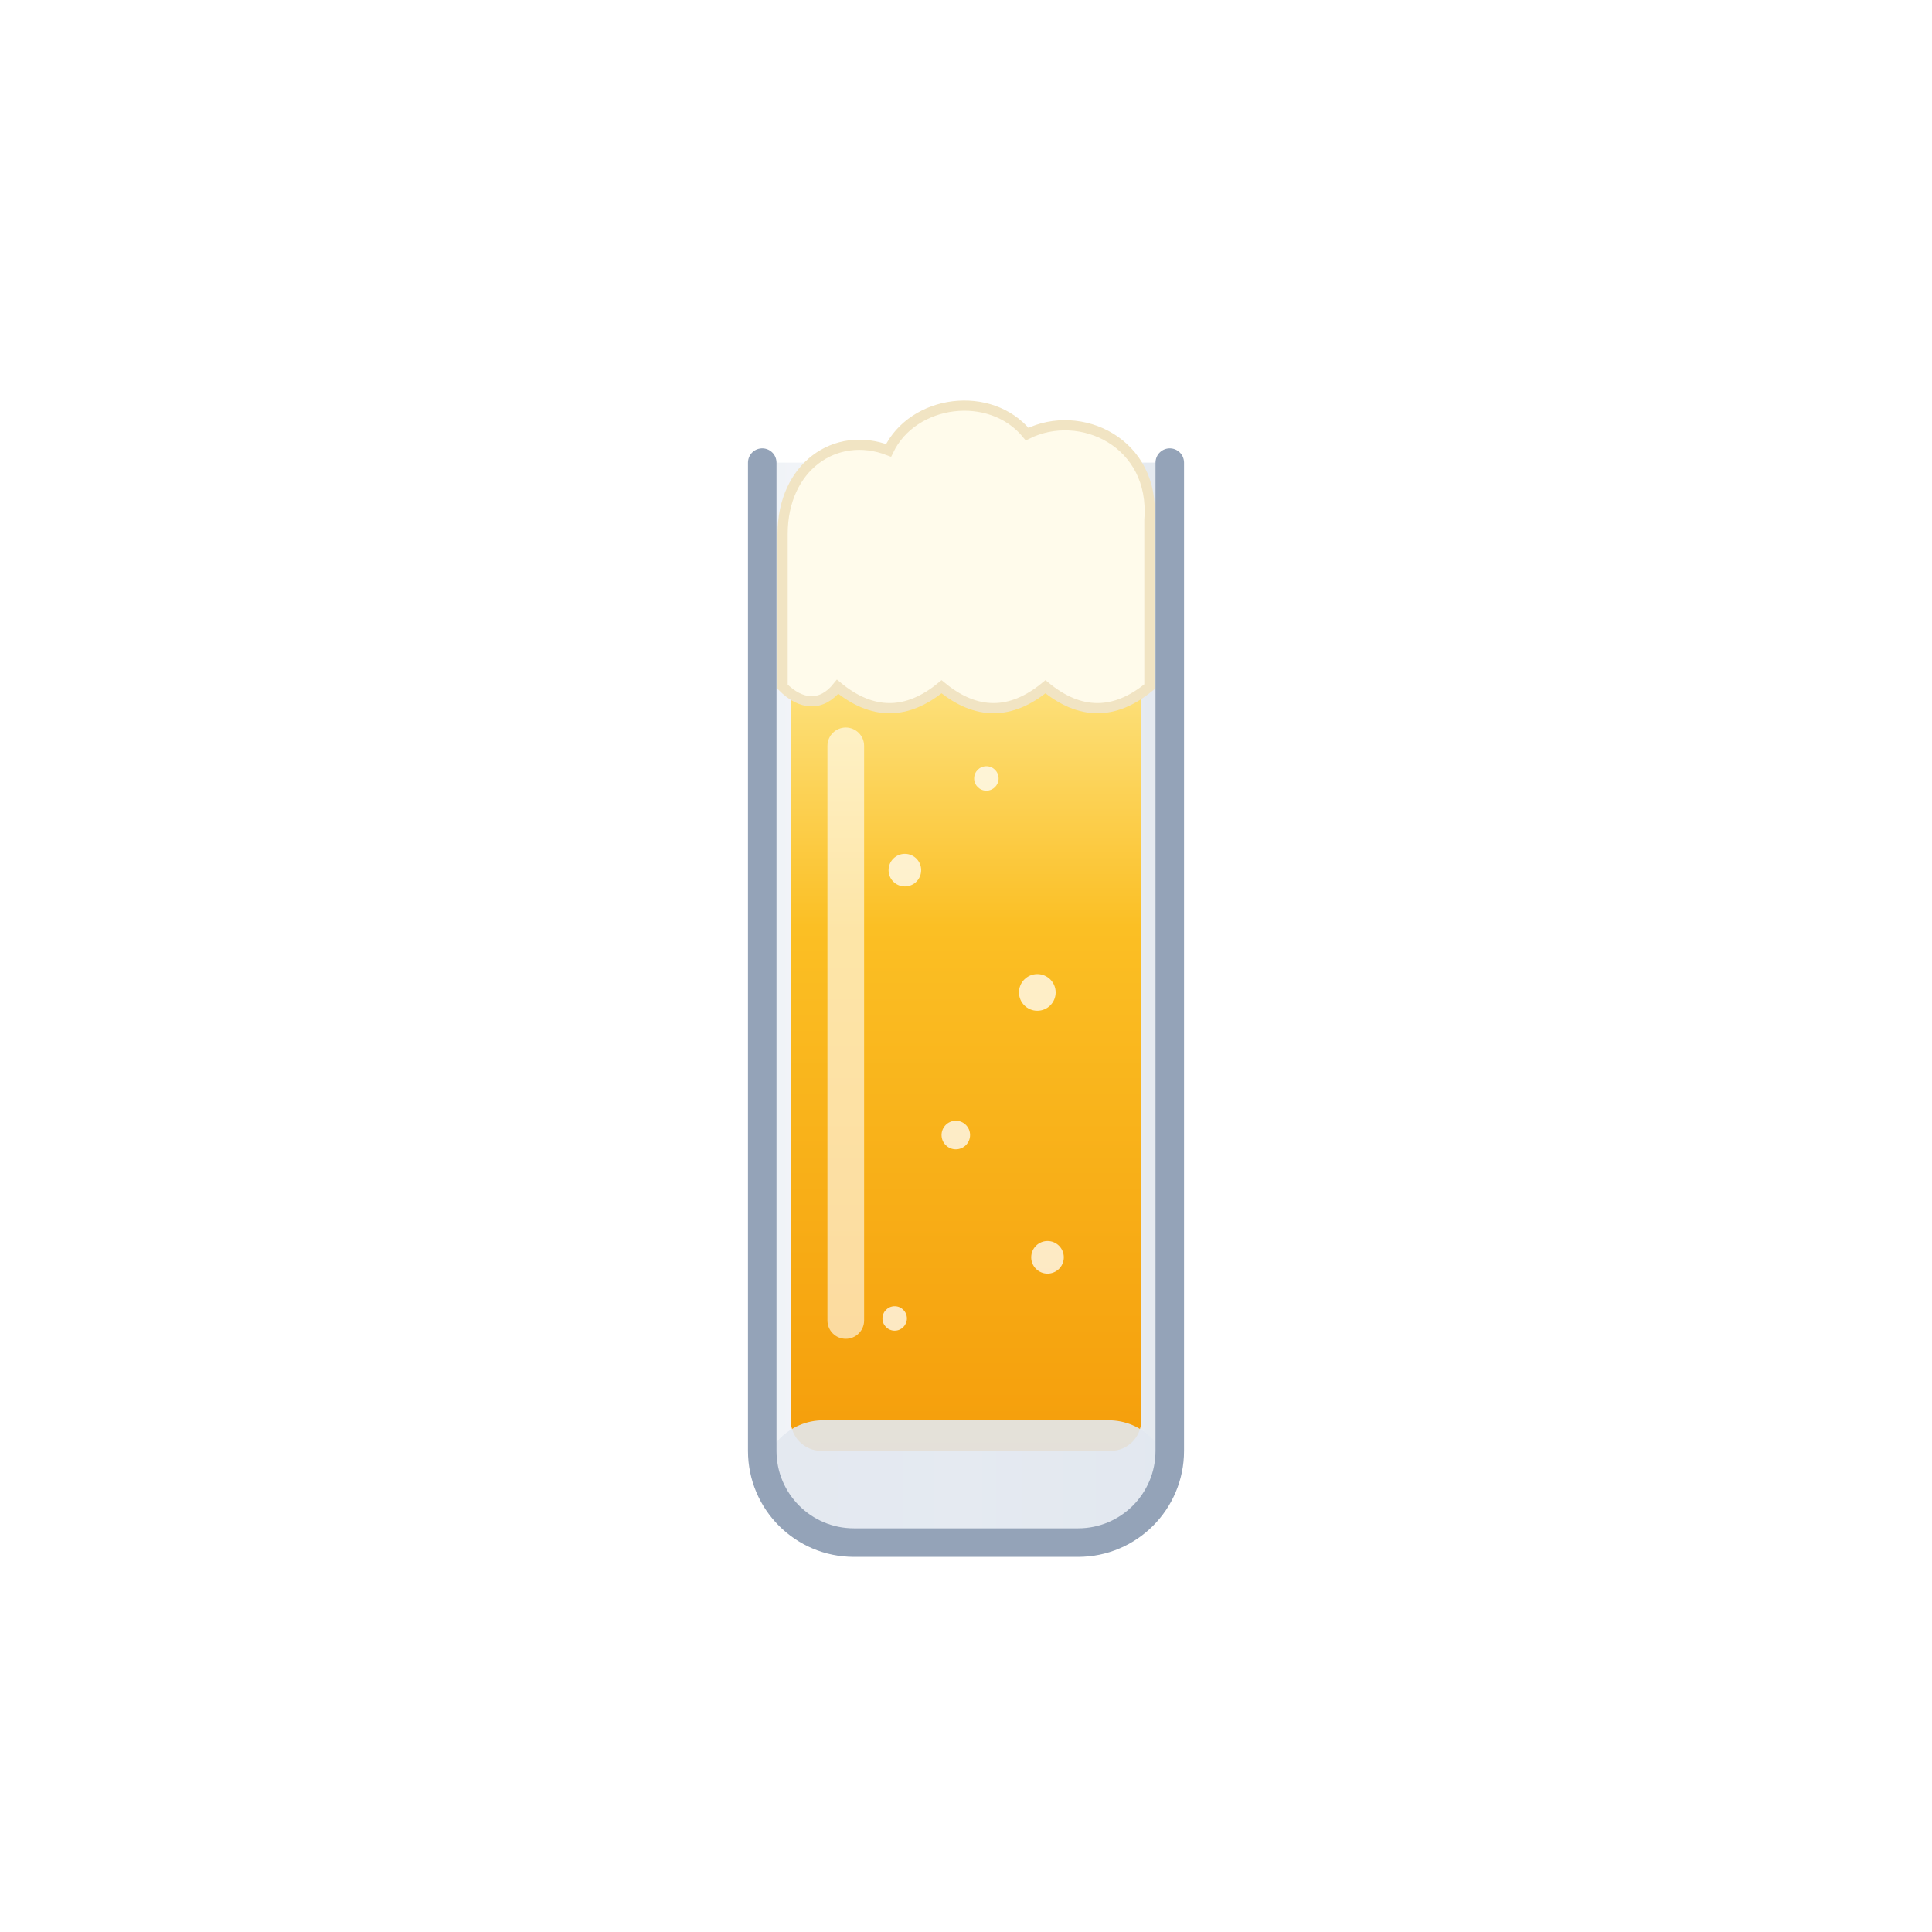
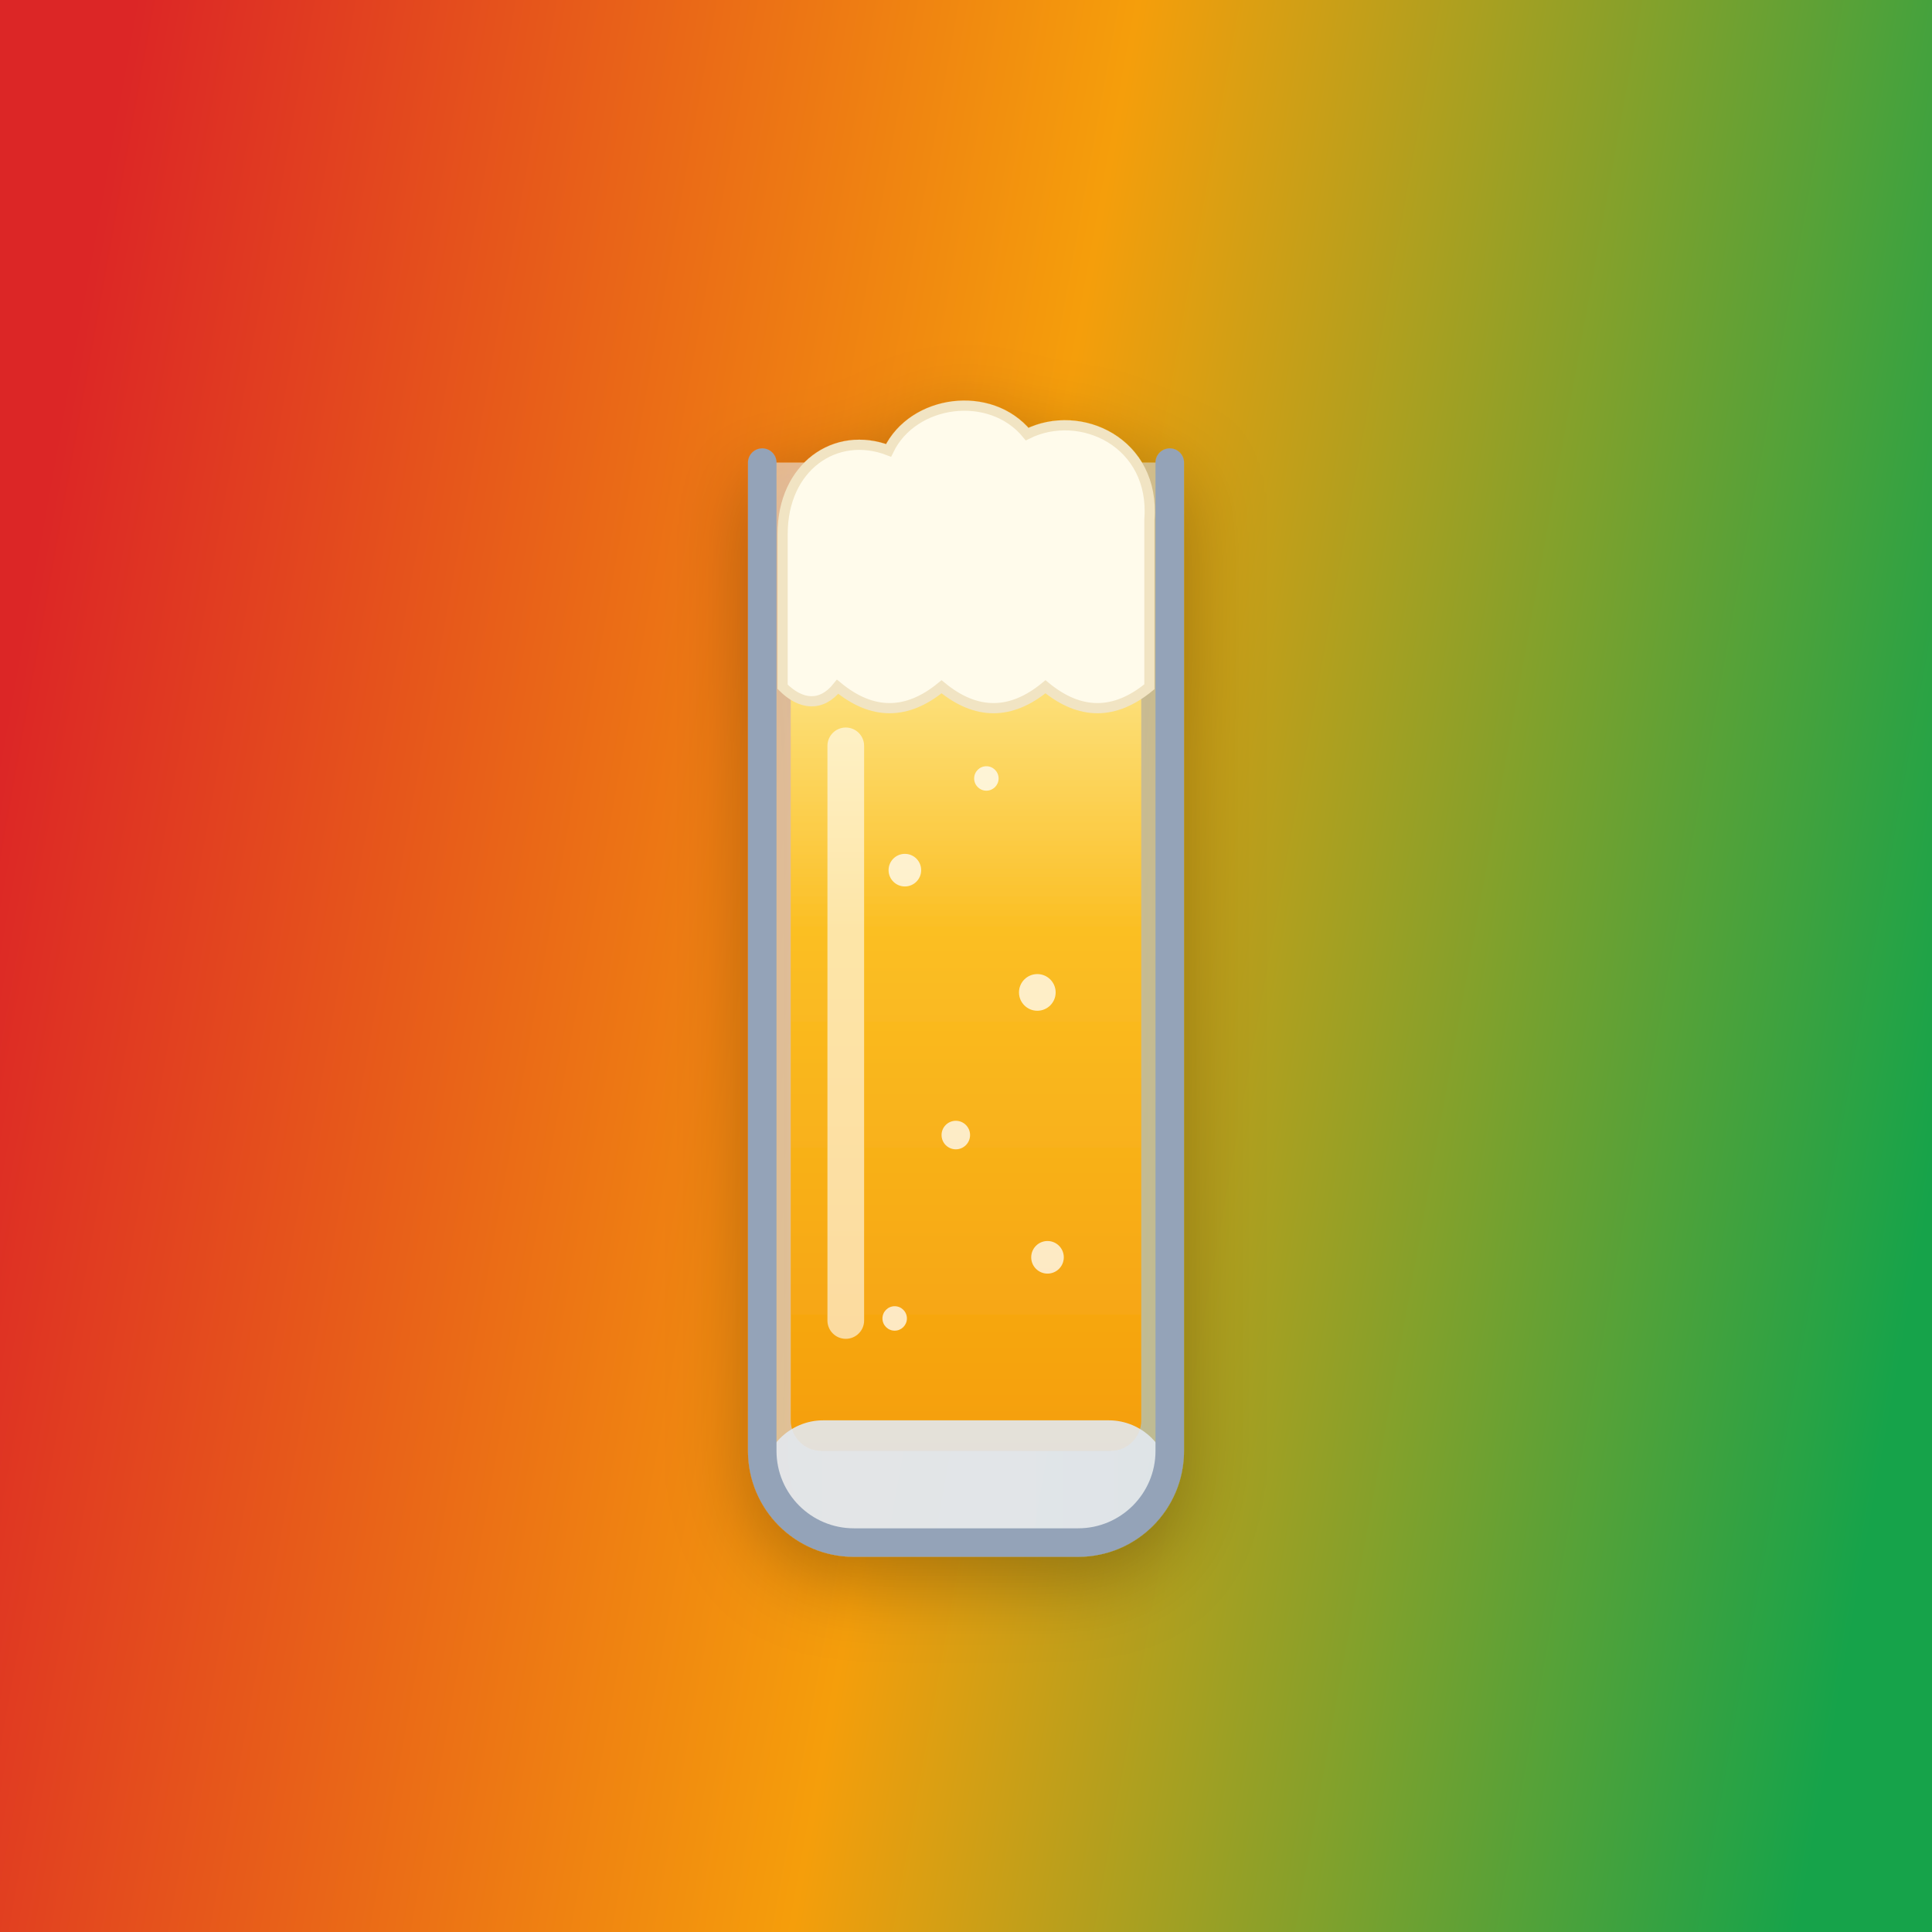
<svg xmlns="http://www.w3.org/2000/svg" viewBox="0 0 512 512">
  <defs>
    <linearGradient id="beer" x1="0" y1="0" x2="0" y2="1">
      <stop offset="0" stop-color="#fde68a" />
      <stop offset="0.35" stop-color="#fbbf24" />
      <stop offset="1" stop-color="#f59e0b" />
    </linearGradient>
    <linearGradient id="glass" x1="0" y1="0" x2="1" y2="0">
      <stop offset="0" stop-color="#e2e8f0" />
      <stop offset="0.5" stop-color="#f8fafc" />
      <stop offset="1" stop-color="#cbd5e1" />
    </linearGradient>
-     <linearGradient id="brand" x1="0" y1="0" x2="1" y2="1">
+     <linearGradient id="brand" x1="0" y1="0.41" x2="1" y2="0.59">
      <stop offset="0" stop-color="#dc2626" />
      <stop offset="0.5" stop-color="#f59e0b" />
      <stop offset="1" stop-color="#16a34a" />
    </linearGradient>
+     <filter id="shadow" x="-30%" y="-15%" width="160%" height="130%">
+       <feDropShadow dx="0" dy="6" stdDeviation="10" flood-color="#000" flood-opacity="0.28" />
+     </filter>
  </defs>
-   <rect width="512" height="512" fill="#ffffff" />
-   <g transform="translate(169.6 84.8) scale(5.4)">
-     <path d="M6 7h20v48.5a4.5 4.5 0 0 1-4.5 4.5h-11A4.5 4.5 0 0 1 6 55.5z" fill="url(#glass)" opacity="0.55" />
-     <rect x="7.4" y="16" width="17.2" height="39.5" rx="1.5" fill="url(#beer)" />
-     <g fill="#fff" opacity="0.75">
-       <circle cx="13" cy="27" r="0.8" />
-       <circle cx="19.5" cy="33" r="0.9" />
-       <circle cx="15.5" cy="40" r="0.7" />
-       <circle cx="20" cy="46" r="0.8" />
-       <circle cx="12.5" cy="49" r="0.6" />
-       <circle cx="17" cy="22.5" r="0.6" />
+   <rect width="512" height="512" fill="url(#brand)" />
+   <g filter="url(#shadow)">
+     <g transform="translate(169.6 84.8) scale(5.4)">
+       <path d="M6 7h20v48.5a4.5 4.5 0 0 1-4.5 4.5h-11A4.5 4.5 0 0 1 6 55.5z" fill="url(#glass)" opacity="0.55" />
+       <rect x="7.4" y="16" width="17.2" height="39.5" rx="1.5" fill="url(#beer)" />
+       <g fill="#fff" opacity="0.75">
+         <circle cx="13" cy="27" r="0.8" />
+         <circle cx="19.5" cy="33" r="0.9" />
+         <circle cx="15.5" cy="40" r="0.7" />
+         <circle cx="20" cy="46" r="0.8" />
+         <circle cx="12.5" cy="49" r="0.6" />
+         <circle cx="17" cy="22.5" r="0.6" />
+       </g>
+       <path d="M7 18V10.5C7 7.2 9.6 5.4 12.2 6.4 13.4 3.9 17.2 3.4 19 5.6c2.6-1.3 6.3.4 6 4.2V18c-1.7 1.4-3.4 1.4-5.1 0-1.7 1.4-3.4 1.4-5.1 0-1.7 1.4-3.4 1.4-5.1 0C8.9 19 7.9 18.9 7 18z" fill="#fffbeb" stroke="#f1e4c3" stroke-width="0.5" />
+       <rect x="6" y="54" width="20" height="6" rx="3" fill="#e2e8f0" opacity="0.9" />
+       <rect x="9.2" y="20" width="1.8" height="30" rx="0.9" fill="#fff" opacity="0.6" />
+       <path d="M6 7v48.5A4.5 4.5 0 0 0 10.5 60h11a4.5 4.5 0 0 0 4.5-4.5V7" fill="none" stroke="#94a3b8" stroke-width="1.4" stroke-linecap="round" />
    </g>
-     <path d="M7 18V10.5C7 7.2 9.6 5.4 12.2 6.4 13.4 3.9 17.2 3.4 19 5.6c2.6-1.3 6.3.4 6 4.2V18c-1.7 1.4-3.4 1.4-5.1 0-1.7 1.4-3.4 1.4-5.1 0-1.7 1.4-3.4 1.4-5.1 0C8.9 19 7.9 18.9 7 18z" fill="#fffbeb" stroke="#f1e4c3" stroke-width="0.5" />
-     <rect x="6" y="54" width="20" height="6" rx="3" fill="#e2e8f0" opacity="0.9" />
-     <rect x="9.2" y="20" width="1.8" height="30" rx="0.9" fill="#fff" opacity="0.6" />
-     <path d="M6 7v48.5A4.5 4.5 0 0 0 10.5 60h11a4.5 4.5 0 0 0 4.5-4.5V7" fill="none" stroke="#94a3b8" stroke-width="1.4" stroke-linecap="round" />
  </g>
</svg>
